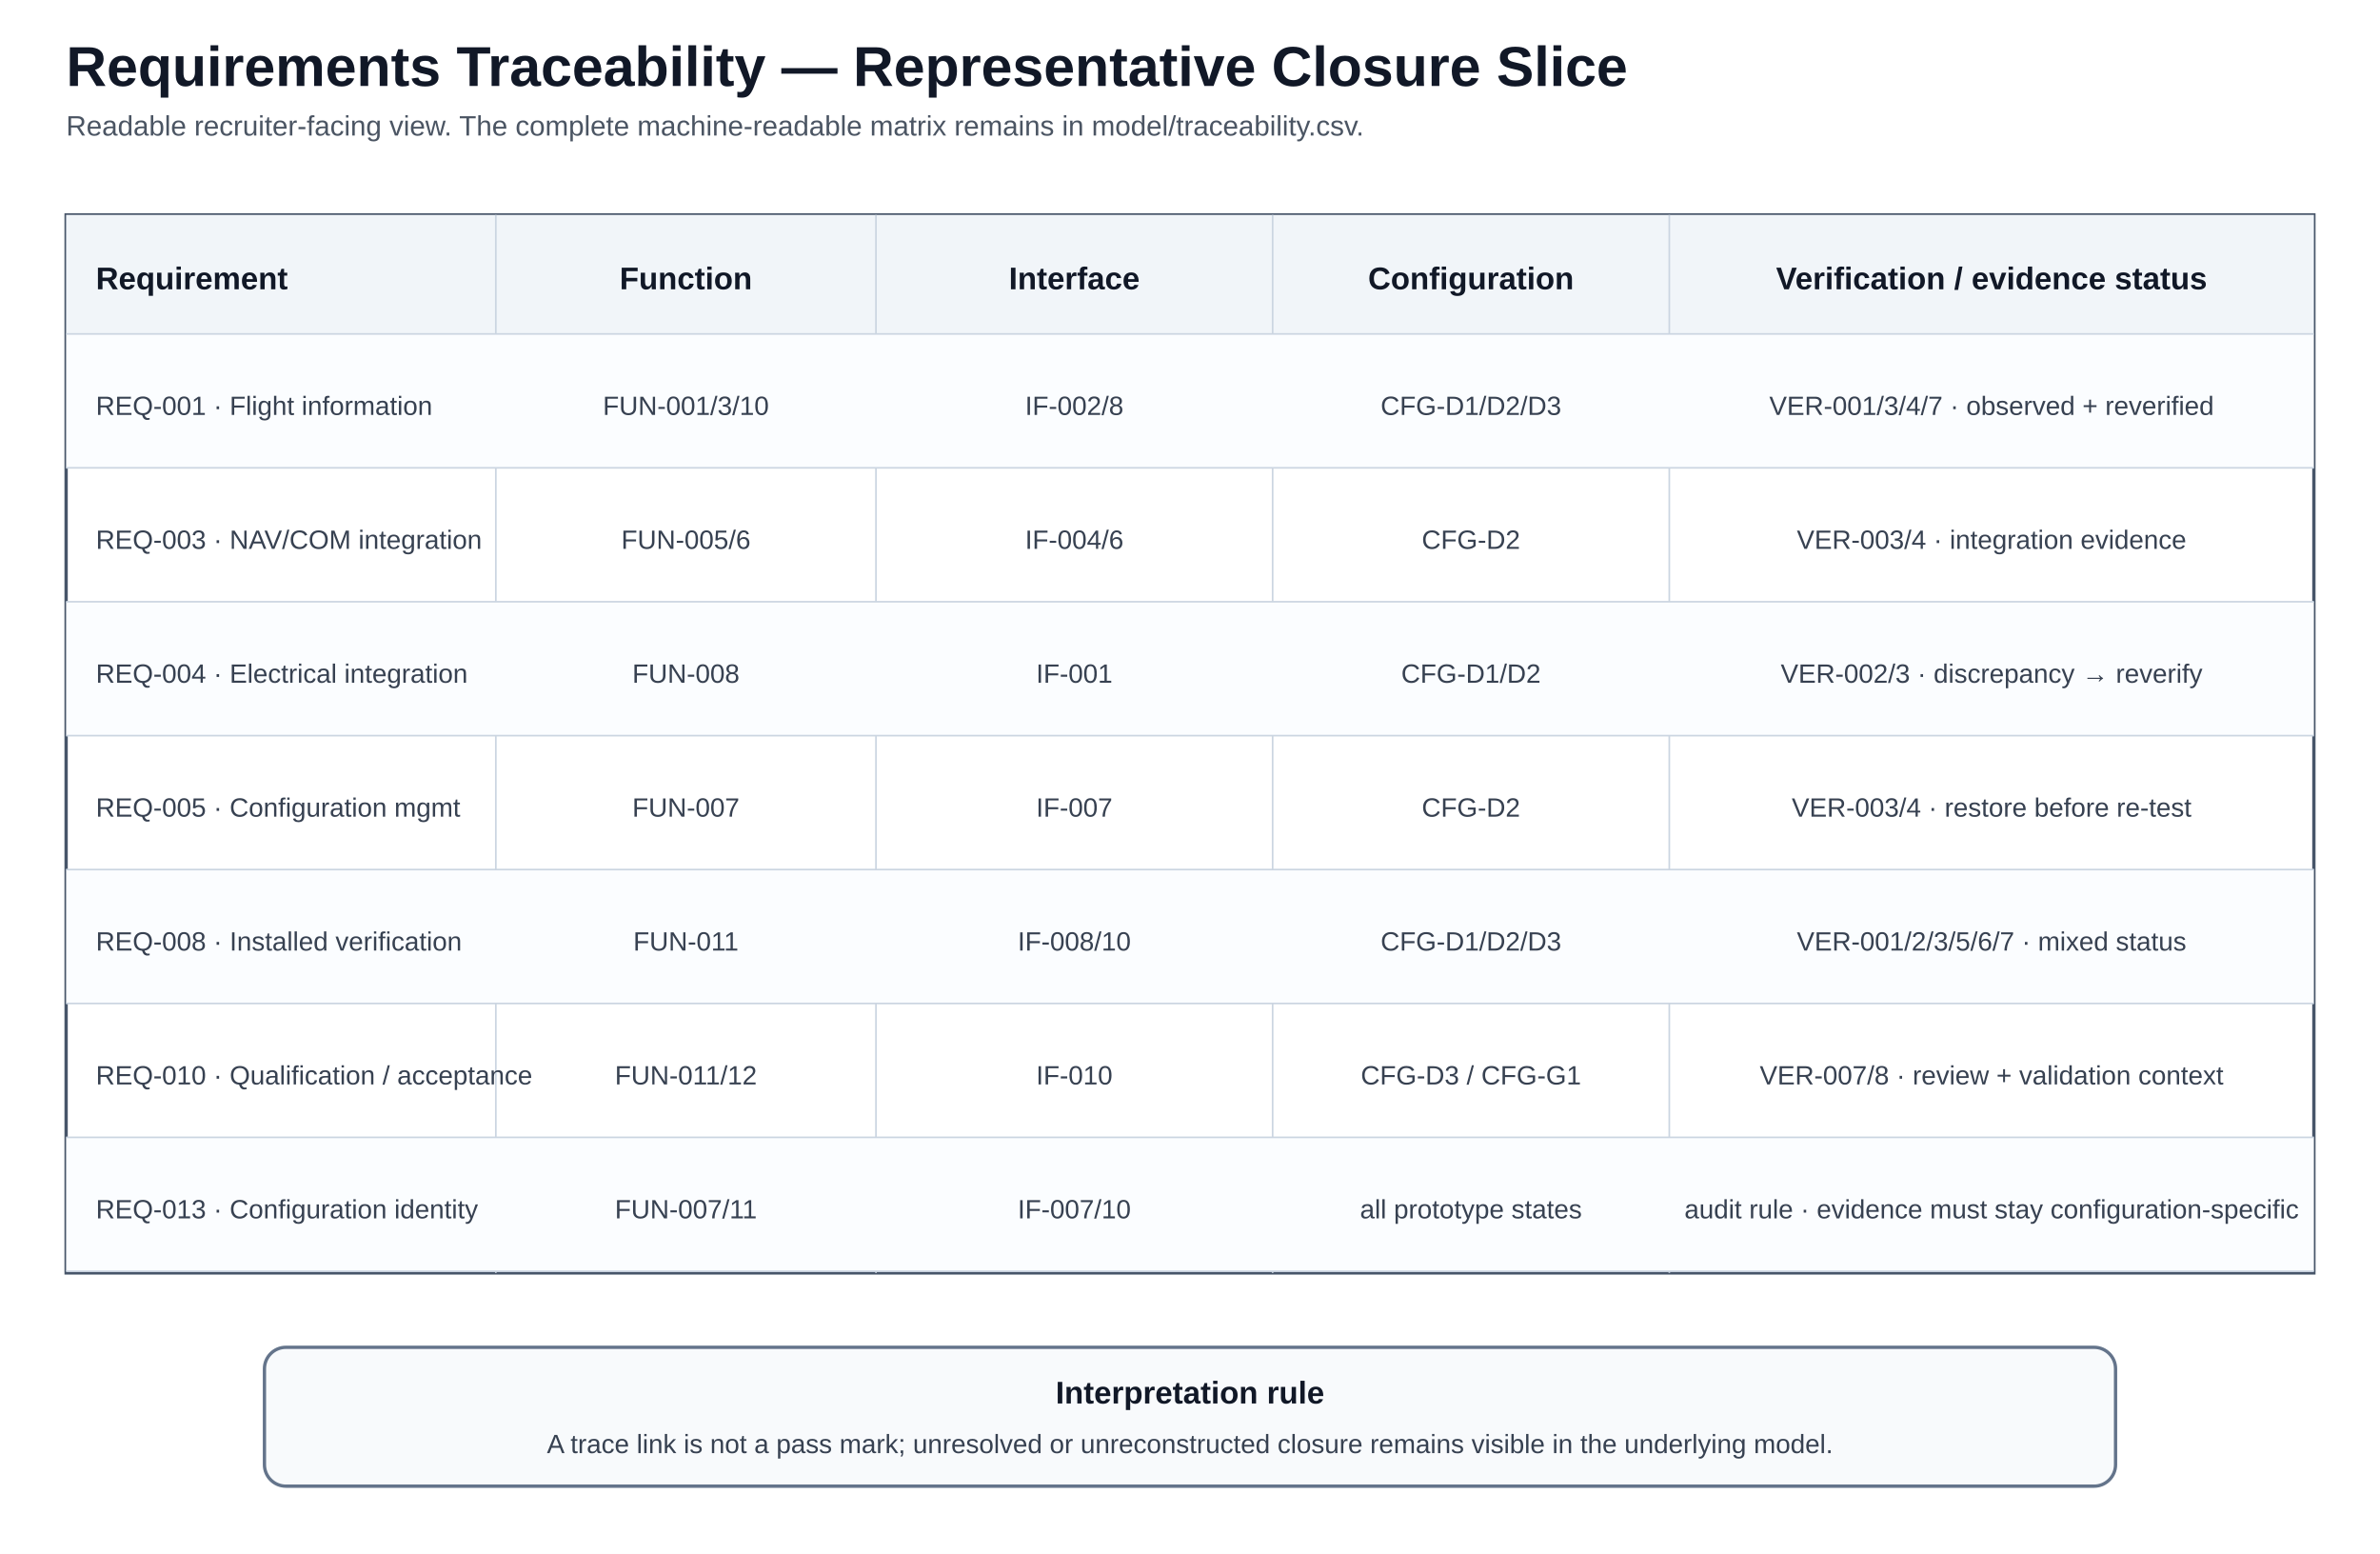
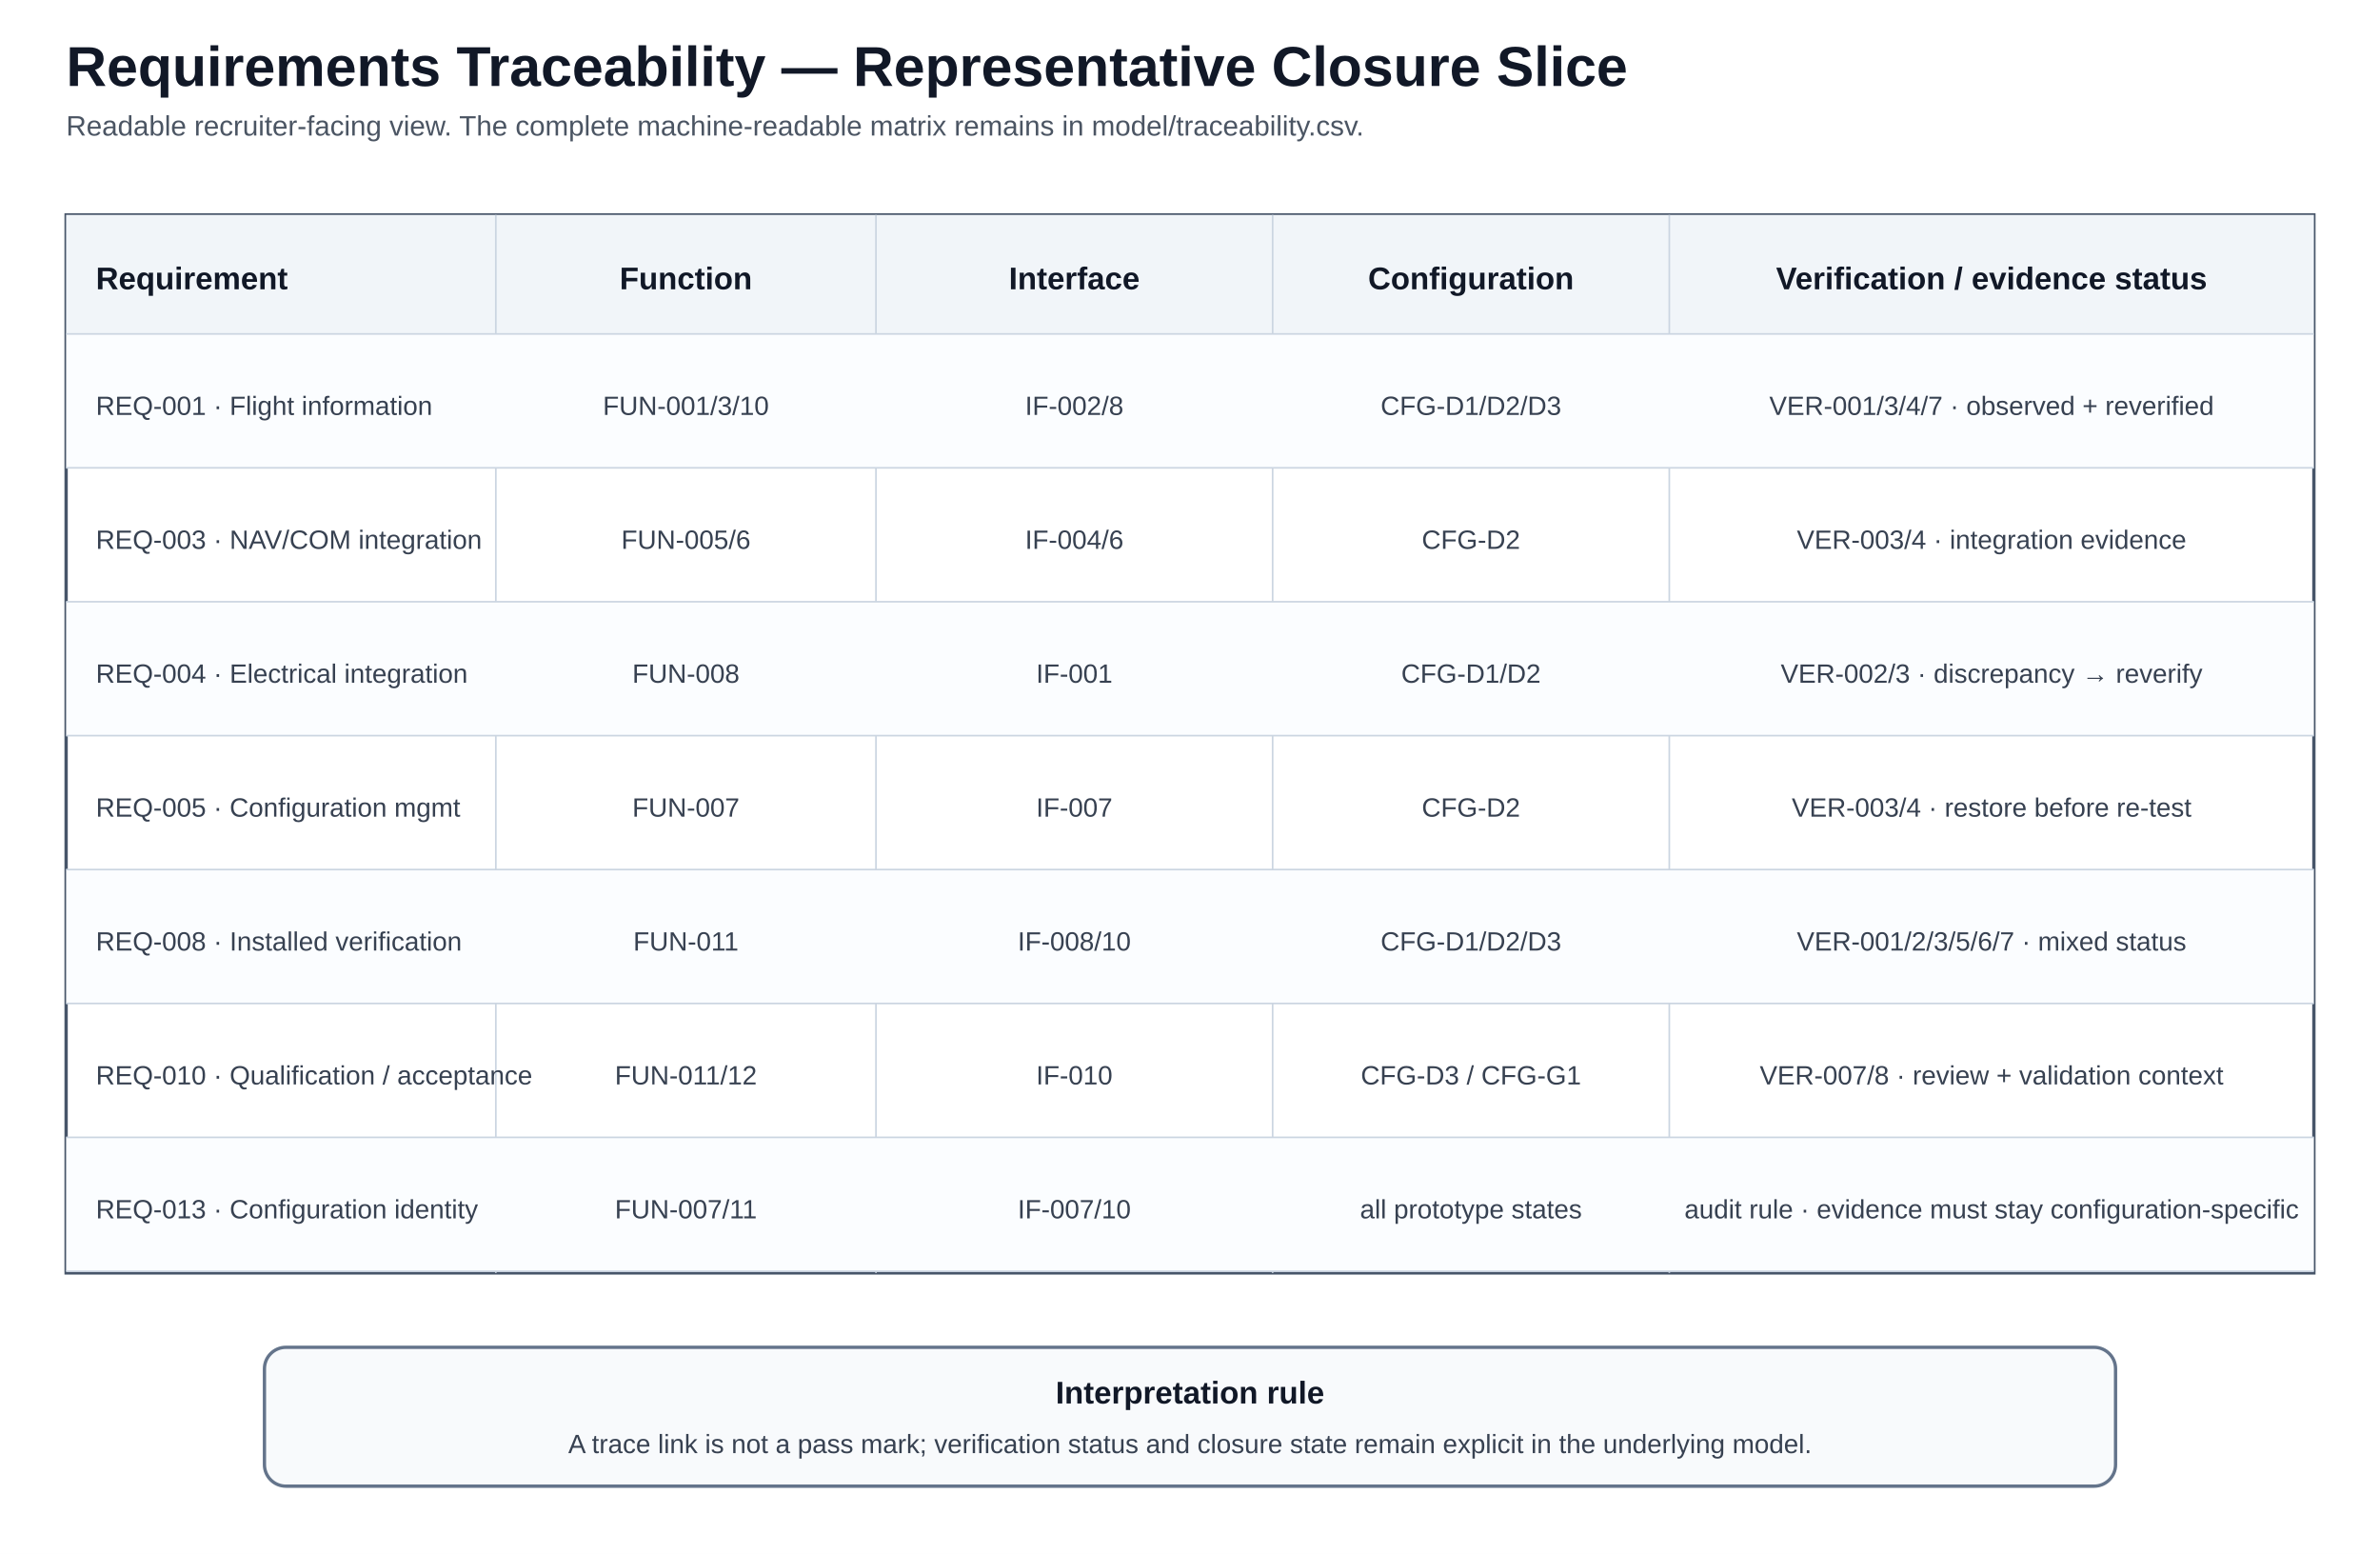
<svg xmlns="http://www.w3.org/2000/svg" width="100%" height="auto" viewBox="0 0 1440 940" preserveAspectRatio="xMidYMid meet">
  <style>.title{font:700 34px Arial,sans-serif;fill:#111827}.sub{font:17px Arial,sans-serif;fill:#4b5563}.h{font:700 19px Arial,sans-serif;fill:#111827}.t{font:16px Arial,sans-serif;fill:#374151}.slate{fill:#f8fafc;stroke:#64748b;stroke-width:2}.rule{stroke:#cbd5e1;stroke-width:1}</style>
  <rect width="1440" height="940" fill="white" />
  <text x="40" y="52" class="title">Requirements Traceability — Representative Closure Slice</text>
  <text x="40" y="82" class="sub">Readable recruiter-facing view. The complete machine-readable matrix remains in model/traceability.csv.</text>
  <rect x="40" y="130" width="1360" height="640" fill="white" stroke="#475569" stroke-width="2" />
  <rect x="40" y="130" width="1360" height="72" fill="#f1f5f9" />
  <line x1="300" y1="130" x2="300" y2="770" class="rule" />
  <line x1="530" y1="130" x2="530" y2="770" class="rule" />
  <line x1="770" y1="130" x2="770" y2="770" class="rule" />
  <line x1="1010" y1="130" x2="1010" y2="770" class="rule" />
  <text x="58" y="175" class="h">Requirement</text>
  <text x="415" y="175" text-anchor="middle" class="h">Function</text>
  <text x="650" y="175" text-anchor="middle" class="h">Interface</text>
  <text x="890" y="175" text-anchor="middle" class="h">Configuration</text>
  <text x="1205" y="175" text-anchor="middle" class="h">Verification / evidence status</text>
  <rect x="40" y="202" width="1360" height="81" fill="#fbfdff" />
  <line x1="40" y1="202" x2="1400" y2="202" class="rule" />
  <text x="58" y="251" class="t">REQ-001 · Flight information</text>
  <text x="415" y="251" text-anchor="middle" class="t">FUN-001/3/10</text>
  <text x="650" y="251" text-anchor="middle" class="t">IF-002/8</text>
  <text x="890" y="251" text-anchor="middle" class="t">CFG-D1/D2/D3</text>
  <text x="1205" y="251" text-anchor="middle" class="t">VER-001/3/4/7 · observed + reverified</text>
  <line x1="40" y1="283" x2="1400" y2="283" class="rule" />
  <text x="58" y="332" class="t">REQ-003 · NAV/COM integration</text>
  <text x="415" y="332" text-anchor="middle" class="t">FUN-005/6</text>
  <text x="650" y="332" text-anchor="middle" class="t">IF-004/6</text>
  <text x="890" y="332" text-anchor="middle" class="t">CFG-D2</text>
  <text x="1205" y="332" text-anchor="middle" class="t">VER-003/4 · integration evidence</text>
  <rect x="40" y="364" width="1360" height="81" fill="#fbfdff" />
  <line x1="40" y1="364" x2="1400" y2="364" class="rule" />
  <text x="58" y="413" class="t">REQ-004 · Electrical integration</text>
  <text x="415" y="413" text-anchor="middle" class="t">FUN-008</text>
  <text x="650" y="413" text-anchor="middle" class="t">IF-001</text>
  <text x="890" y="413" text-anchor="middle" class="t">CFG-D1/D2</text>
  <text x="1205" y="413" text-anchor="middle" class="t">VER-002/3 · discrepancy → reverify</text>
  <line x1="40" y1="445" x2="1400" y2="445" class="rule" />
  <text x="58" y="494" class="t">REQ-005 · Configuration mgmt</text>
  <text x="415" y="494" text-anchor="middle" class="t">FUN-007</text>
  <text x="650" y="494" text-anchor="middle" class="t">IF-007</text>
  <text x="890" y="494" text-anchor="middle" class="t">CFG-D2</text>
  <text x="1205" y="494" text-anchor="middle" class="t">VER-003/4 · restore before re-test</text>
  <rect x="40" y="526" width="1360" height="81" fill="#fbfdff" />
  <line x1="40" y1="526" x2="1400" y2="526" class="rule" />
  <text x="58" y="575" class="t">REQ-008 · Installed verification</text>
  <text x="415" y="575" text-anchor="middle" class="t">FUN-011</text>
  <text x="650" y="575" text-anchor="middle" class="t">IF-008/10</text>
  <text x="890" y="575" text-anchor="middle" class="t">CFG-D1/D2/D3</text>
  <text x="1205" y="575" text-anchor="middle" class="t">VER-001/2/3/5/6/7 · mixed status</text>
  <line x1="40" y1="607" x2="1400" y2="607" class="rule" />
  <text x="58" y="656" class="t">REQ-010 · Qualification / acceptance</text>
  <text x="415" y="656" text-anchor="middle" class="t">FUN-011/12</text>
  <text x="650" y="656" text-anchor="middle" class="t">IF-010</text>
  <text x="890" y="656" text-anchor="middle" class="t">CFG-D3 / CFG-G1</text>
  <text x="1205" y="656" text-anchor="middle" class="t">VER-007/8 · review + validation context</text>
  <rect x="40" y="688" width="1360" height="81" fill="#fbfdff" />
  <line x1="40" y1="688" x2="1400" y2="688" class="rule" />
  <text x="58" y="737" class="t">REQ-013 · Configuration identity</text>
  <text x="415" y="737" text-anchor="middle" class="t">FUN-007/11</text>
  <text x="650" y="737" text-anchor="middle" class="t">IF-007/10</text>
  <text x="890" y="737" text-anchor="middle" class="t">all prototype states</text>
  <text x="1205" y="737" text-anchor="middle" class="t">audit rule · evidence must stay configuration-specific</text>
  <line x1="40" y1="769" x2="1400" y2="769" class="rule" />
  <rect x="160" y="815" width="1120" height="84" rx="13" class="slate" />
  <text x="720" y="849" text-anchor="middle" class="h">Interpretation rule</text>
-   <text x="720" y="879" text-anchor="middle" class="t">A trace link is not a pass mark; unresolved or unreconstructed closure remains visible in the underlying model.</text>
+   <text x="720" y="879" text-anchor="middle" class="t">A trace link is not a pass mark; verification status and closure state remain explicit in the underlying model.</text>
</svg>
